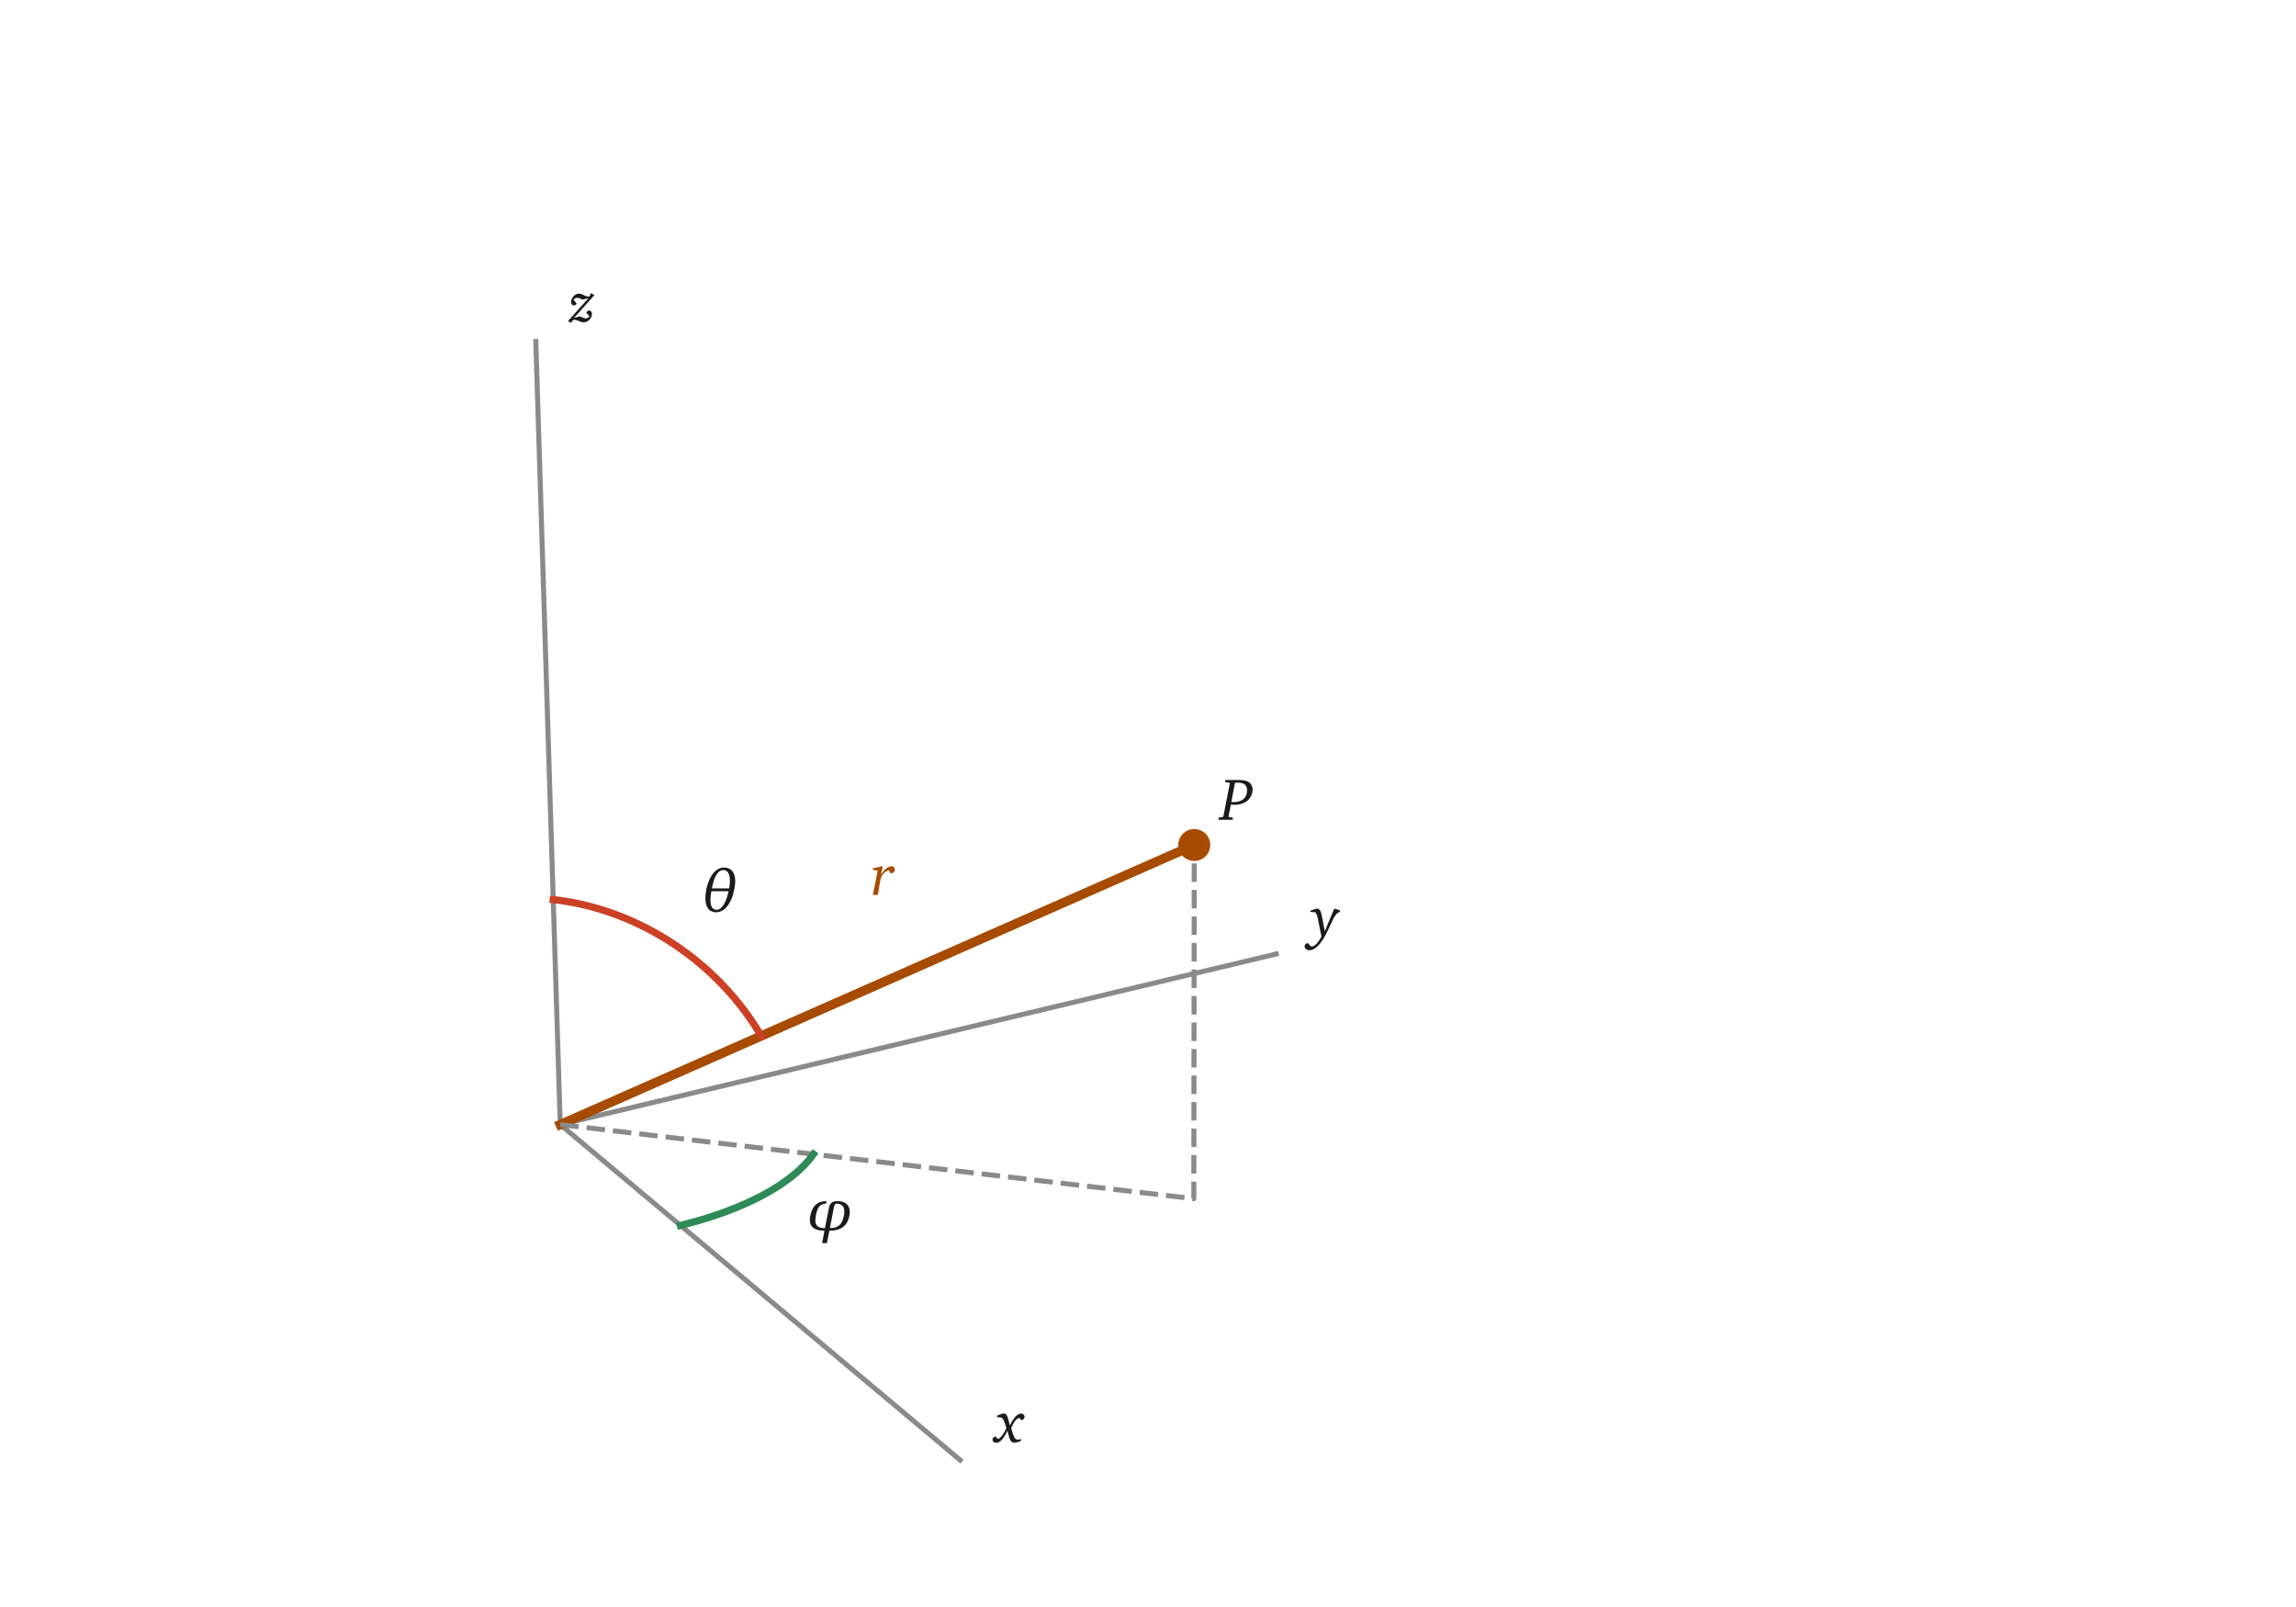
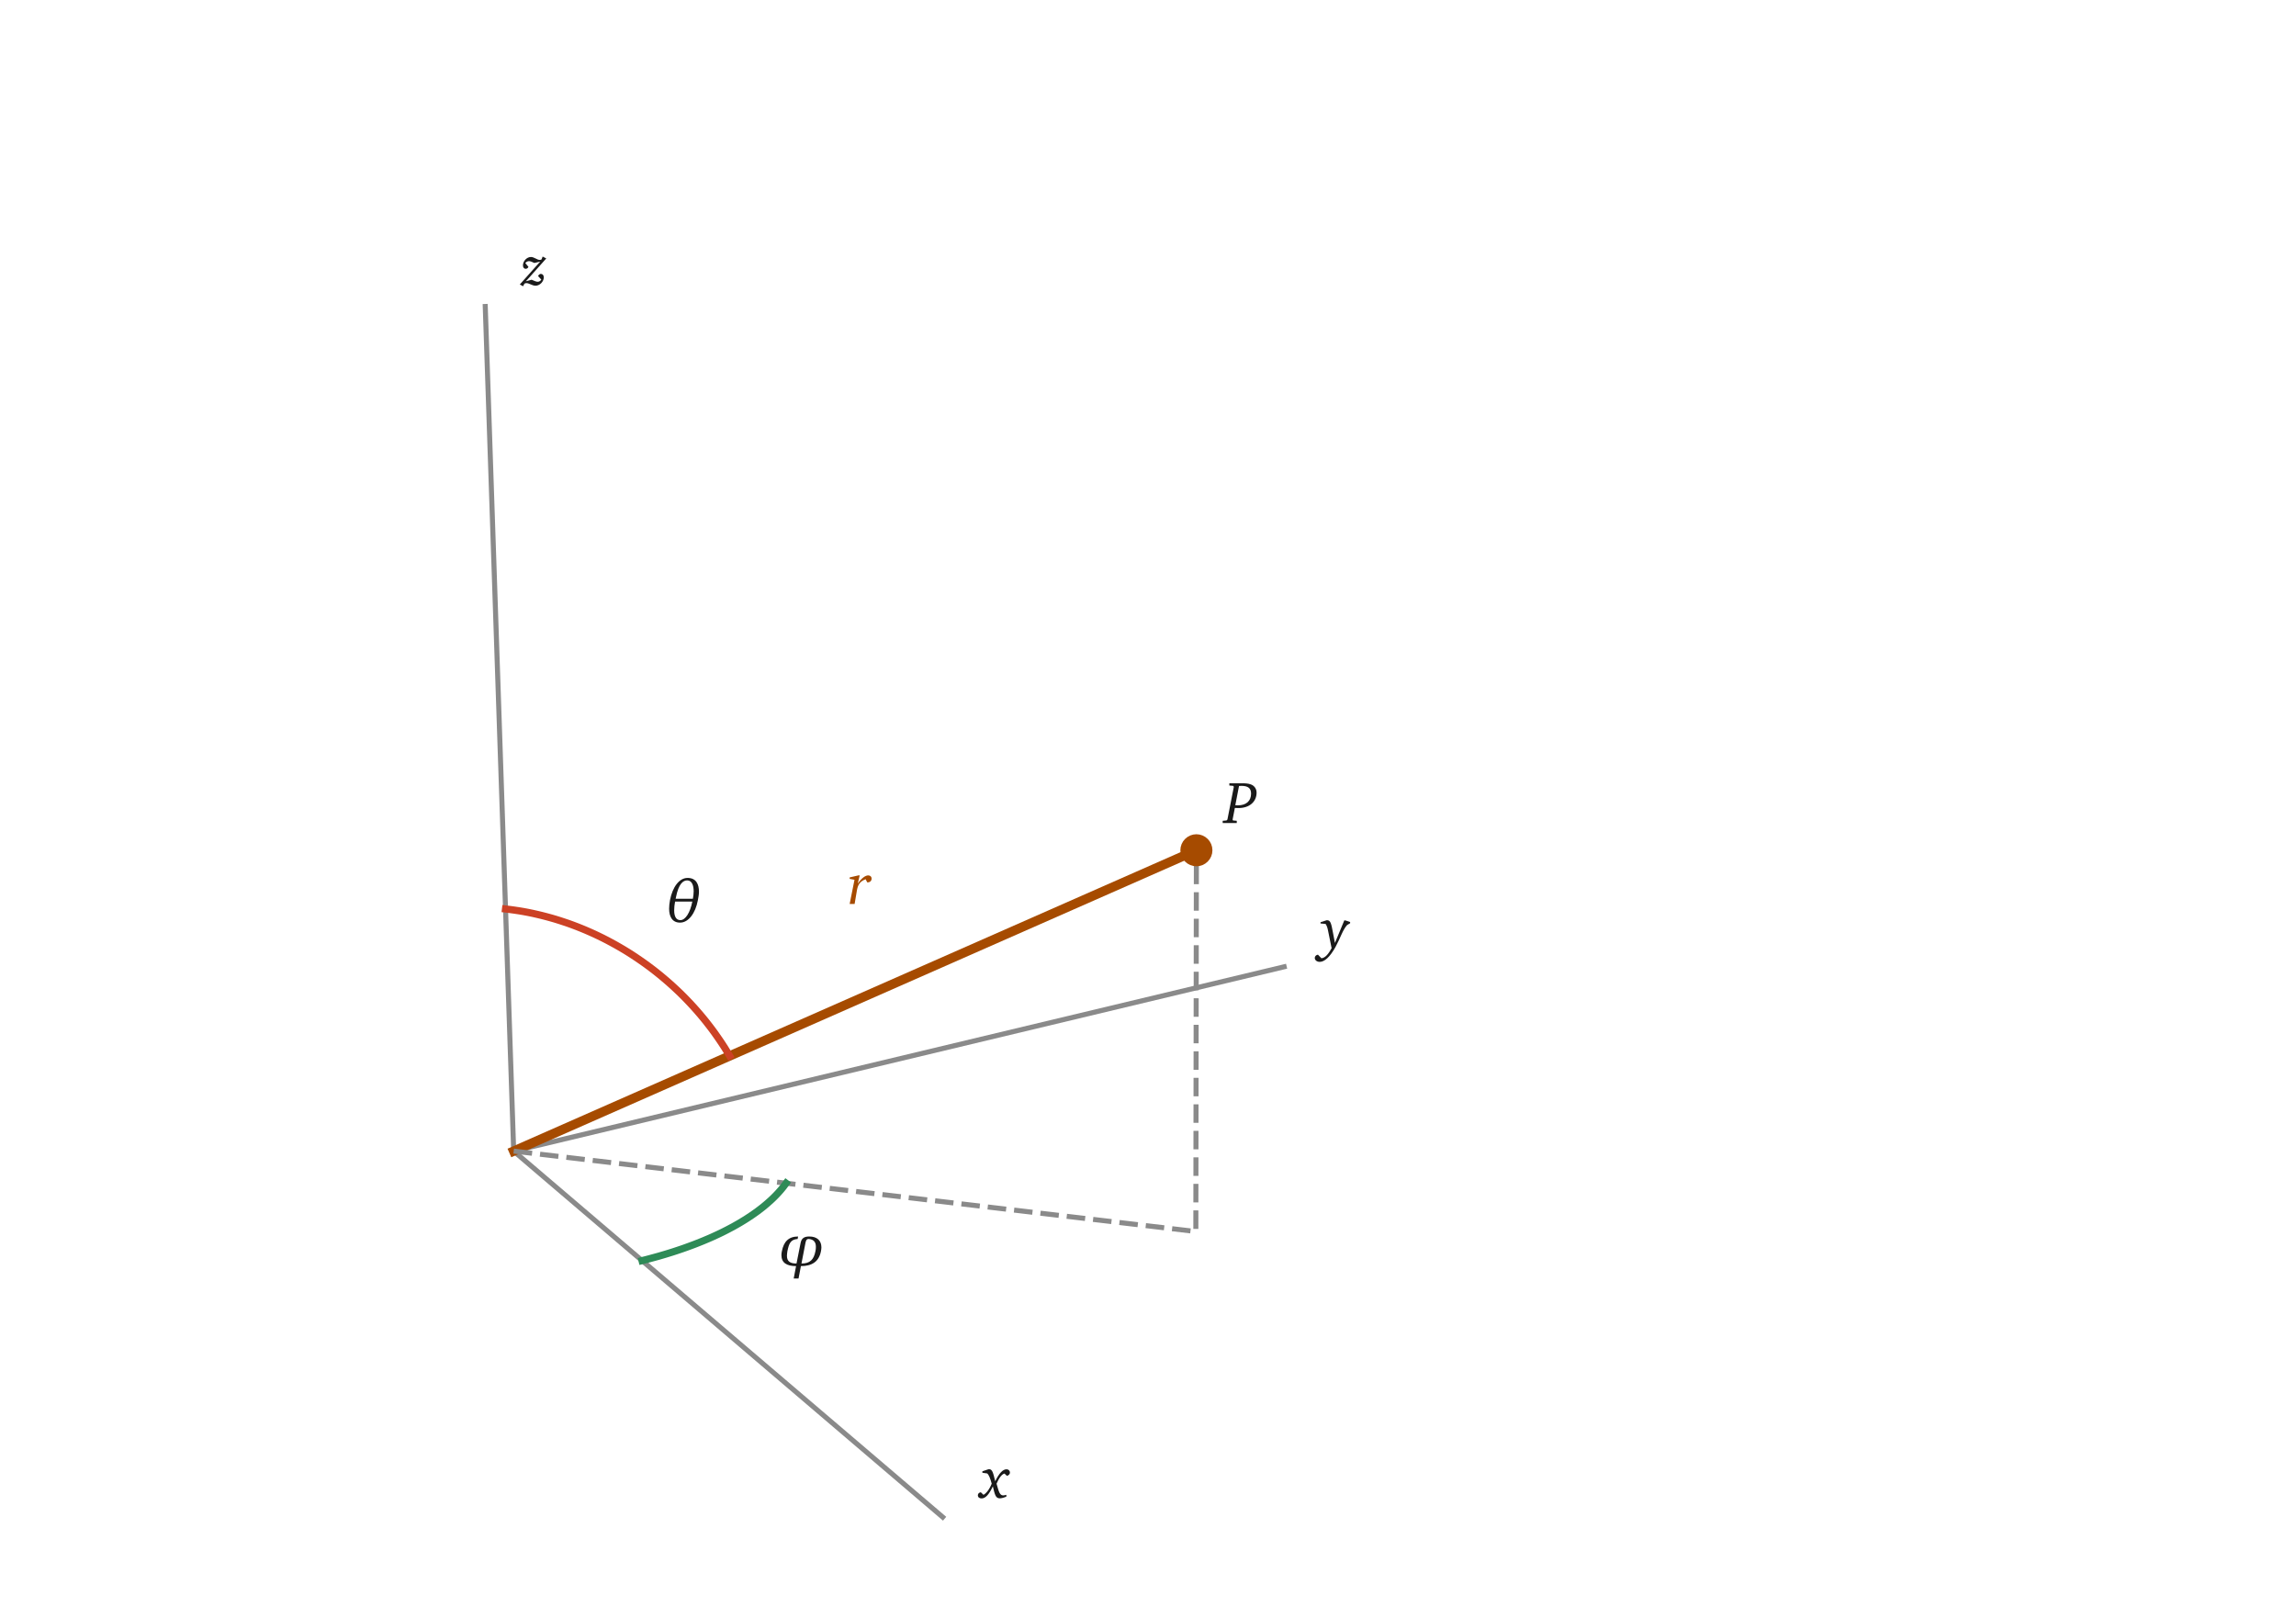
<svg xmlns="http://www.w3.org/2000/svg" xmlns:xlink="http://www.w3.org/1999/xlink" width="318.6pt" height="223.02pt" viewBox="0 0 318.6 223.02" version="1.2">
  <defs>
    <g>
      <symbol overflow="visible" id="glyph0-0">
        <path style="stroke:none;" d="" />
      </symbol>
      <symbol overflow="visible" id="glyph0-1">
        <path style="stroke:none;" d="M 1.062 -3.984 L 0.234 -3.703 L 0.234 -3.5 L 0.906 -3.406 C 1.141 -3.203 1.328 -2.734 1.531 -1.984 C 1.203 -1.172 0.766 -0.641 0.391 -0.438 L 0.016 -0.797 C -0.234 -0.75 -0.391 -0.594 -0.391 -0.375 C -0.391 -0.109 -0.188 0.062 0.125 0.062 C 0.672 0.062 1.156 -0.484 1.688 -1.609 C 1.969 -0.438 2.078 0.047 2.641 0.047 C 2.875 0.047 3.188 -0.031 3.562 -0.188 L 3.562 -0.438 C 3.375 -0.391 3.219 -0.359 3.125 -0.359 C 2.641 -0.359 2.516 -0.875 2.203 -1.984 C 2.562 -2.812 2.922 -3.281 3.297 -3.391 L 3.656 -3.062 C 3.922 -3.172 4.062 -3.328 4.062 -3.531 C 4.062 -3.781 3.859 -3.984 3.594 -3.984 C 3.078 -3.984 2.562 -3.438 2.016 -2.328 C 1.734 -3.453 1.641 -4 1.156 -4 C 1.125 -4 1.094 -3.984 1.062 -3.984 Z M 1.062 -3.984 " />
      </symbol>
      <symbol overflow="visible" id="glyph0-2">
        <path style="stroke:none;" d="M 0.688 -3.984 L -0.125 -3.719 L -0.125 -3.547 L 0.578 -3.484 C 0.719 -3.281 0.828 -3.016 0.906 -2.625 L 1.406 -0.156 L 1.438 -0.172 C 0.953 0.75 0.5 1.234 0 1.281 L -0.484 0.781 C -0.75 0.828 -0.922 1.016 -0.922 1.234 C -0.922 1.531 -0.641 1.781 -0.234 1.781 C 0.438 1.781 1.188 1.094 1.953 -0.281 C 2.625 -1.516 2.953 -2.656 3.562 -3.328 L 3.984 -3.578 L 3.984 -3.75 L 3.328 -3.969 L 3.172 -3.969 C 2.656 -2.75 2.234 -1.719 1.875 -0.844 L 1.609 -2.234 C 1.375 -3.422 1.312 -4 0.781 -4 C 0.75 -4 0.719 -4 0.688 -3.984 Z M 0.688 -3.984 " />
      </symbol>
      <symbol overflow="visible" id="glyph0-3">
        <path style="stroke:none;" d="M 3.062 -4.031 L 2.906 -3.625 C 2.812 -3.578 2.734 -3.562 2.656 -3.562 C 2.484 -3.562 2.312 -3.641 2.109 -3.75 C 1.875 -3.859 1.672 -3.969 1.438 -3.969 C 0.859 -3.969 0.328 -3.391 0.328 -2.812 C 0.328 -2.516 0.484 -2.328 0.703 -2.328 C 0.875 -2.328 1 -2.422 1.094 -2.594 L 0.656 -3.125 C 0.781 -3.297 0.969 -3.391 1.172 -3.391 C 1.344 -3.391 1.594 -3.297 1.906 -3.141 L 2.719 -3.328 L -0.109 -0.156 L 0.344 0.094 L 0.531 -0.266 C 0.625 -0.312 0.703 -0.344 0.797 -0.344 C 1.188 -0.344 1.609 0.016 2.078 0.016 C 2.672 0.016 3.219 -0.562 3.219 -1.141 C 3.219 -1.438 3.047 -1.625 2.812 -1.625 C 2.672 -1.625 2.547 -1.531 2.422 -1.328 L 2.875 -0.828 C 2.75 -0.641 2.578 -0.531 2.359 -0.531 C 2.203 -0.531 1.938 -0.625 1.531 -0.812 L 0.734 -0.594 L 3.562 -3.766 Z M 3.062 -4.031 " />
      </symbol>
      <symbol overflow="visible" id="glyph0-4">
        <path style="stroke:none;" d="M 0.688 -5.516 L 0.688 -5.203 L 1.219 -5.156 L 1.312 -5.031 L 0.422 -0.484 L 0.297 -0.359 L -0.234 -0.312 L -0.234 0 L 1.719 0 L 1.719 -0.312 L 1.188 -0.359 L 1.141 -0.484 L 1.453 -2.094 C 1.672 -2.078 1.828 -2.078 1.953 -2.078 C 3.5 -2.078 4.469 -2.969 4.469 -4.219 C 4.469 -4.75 4.156 -5.188 3.672 -5.359 C 3.281 -5.5 2.891 -5.516 2.438 -5.516 Z M 2.031 -5.141 C 2.156 -5.156 2.266 -5.156 2.375 -5.156 C 3.281 -5.156 3.703 -4.828 3.703 -4.078 C 3.703 -3.062 3.031 -2.453 1.859 -2.453 C 1.75 -2.453 1.641 -2.469 1.516 -2.469 Z M 2.031 -5.141 " />
      </symbol>
      <symbol overflow="visible" id="glyph0-5">
        <path style="stroke:none;" d="M 1.453 -3.969 L 0.234 -3.688 L 0.234 -3.484 L 0.906 -3.359 L 0.234 0 L 0.922 0 L 1.25 -1.938 C 1.391 -2.688 1.656 -3.125 2.453 -3.438 L 2.672 -3 L 2.734 -3 C 3.062 -3 3.281 -3.219 3.281 -3.531 C 3.281 -3.781 3.094 -3.969 2.812 -3.969 C 2.406 -3.969 1.875 -3.578 1.359 -2.828 L 1.625 -3.969 Z M 1.453 -3.969 " />
      </symbol>
      <symbol overflow="visible" id="glyph0-6">
        <path style="stroke:none;" d="M 4.312 -2.984 C 4.391 -3.422 4.469 -3.797 4.469 -4.203 C 4.469 -5.203 4.094 -6.109 2.891 -6.109 C 1.703 -6.109 0.797 -4.797 0.453 -3.047 C 0.375 -2.625 0.328 -2.219 0.328 -1.844 C 0.328 -0.75 0.75 0.094 1.844 0.094 C 3.031 0.094 3.984 -1.234 4.312 -2.984 Z M 1.234 -3.219 L 1.281 -3.438 C 1.641 -5.281 2.266 -5.766 2.828 -5.766 C 3.531 -5.766 3.734 -5 3.734 -4.25 C 3.734 -3.891 3.688 -3.562 3.625 -3.219 Z M 3.547 -2.828 C 3.25 -1.297 2.594 -0.25 1.891 -0.25 C 1.234 -0.25 1.031 -0.875 1.031 -1.625 C 1.031 -2 1.078 -2.422 1.156 -2.828 Z M 3.547 -2.828 " />
      </symbol>
      <symbol overflow="visible" id="glyph0-7">
        <path style="stroke:none;" d="M 1.234 -1.984 C 1.453 -3.047 1.656 -3.609 2.656 -3.688 L 2.719 -4.031 C 1.391 -4.031 0.719 -3.297 0.469 -1.984 C 0.422 -1.781 0.406 -1.609 0.406 -1.438 C 0.406 -0.375 1.156 0.078 2.438 0.078 L 2.109 1.797 L 2.781 1.797 L 3.109 0.078 C 4.609 0.078 5.609 -0.516 5.891 -1.984 C 5.922 -2.172 5.953 -2.344 5.953 -2.516 C 5.953 -3.469 5.344 -4.031 4.266 -4.031 C 3.578 -4.031 3.188 -3.797 3.062 -3.109 L 2.5 -0.281 C 1.562 -0.281 1.172 -0.609 1.172 -1.359 C 1.172 -1.531 1.203 -1.75 1.234 -1.984 Z M 4.203 -3.688 C 4.891 -3.625 5.188 -3.25 5.188 -2.594 C 5.188 -2.406 5.172 -2.203 5.125 -1.984 C 4.891 -0.812 4.375 -0.281 3.188 -0.281 L 3.734 -3.109 C 3.812 -3.453 3.859 -3.688 4.203 -3.688 Z M 4.203 -3.688 " />
      </symbol>
    </g>
  </defs>
  <g id="surface1">
-     <path style="fill:none;stroke-width:0.7;stroke-linecap:square;stroke-linejoin:round;stroke:rgb(54.117%,54.117%,54.117%);stroke-opacity:1;stroke-miterlimit:10;" d="M 77.584 66.264 L 133.312 19.509 " transform="matrix(0.995625,0,0,-0.995625,0.497813,222.0443)" />
-     <path style="fill:none;stroke-width:0.7;stroke-linecap:square;stroke-linejoin:round;stroke:rgb(54.117%,54.117%,54.117%);stroke-opacity:1;stroke-miterlimit:10;" d="M 77.584 66.264 L 177.372 90.044 " transform="matrix(0.995625,0,0,-0.995625,0.497813,222.0443)" />
-     <path style="fill:none;stroke-width:0.7;stroke-linecap:square;stroke-linejoin:round;stroke:rgb(54.117%,54.117%,54.117%);stroke-opacity:1;stroke-miterlimit:10;" d="M 77.584 66.264 L 74.178 175.421 " transform="matrix(0.995625,0,0,-0.995625,0.497813,222.0443)" />
-     <path style="fill:none;stroke-width:1.3;stroke-linecap:square;stroke-linejoin:round;stroke:rgb(65.097%,29.41%,0%);stroke-opacity:1;stroke-miterlimit:10;" d="M 77.584 66.264 L 165.947 105.239 " transform="matrix(0.995625,0,0,-0.995625,0.497813,222.0443)" />
-     <path style="fill:none;stroke-width:0.7;stroke-linecap:butt;stroke-linejoin:round;stroke:rgb(54.117%,54.117%,54.117%);stroke-opacity:1;stroke-dasharray:2.58,1.116;stroke-miterlimit:10;" d="M 77.584 66.264 L 165.884 55.937 L 165.947 105.239 " transform="matrix(0.995625,0,0,-0.995625,0.497813,222.0443)" />
-     <path style="fill:none;stroke-width:1;stroke-linecap:square;stroke-linejoin:round;stroke:rgb(79.999%,25.49%,14.508%);stroke-opacity:1;stroke-miterlimit:10;" d="M 76.607 97.624 L 77.191 97.557 L 77.772 97.475 L 78.357 97.384 L 78.941 97.286 L 79.526 97.176 L 80.11 97.059 L 80.691 96.929 L 81.276 96.792 L 81.856 96.643 L 82.433 96.486 L 83.014 96.317 L 83.587 96.141 L 84.163 95.952 L 84.736 95.756 L 85.305 95.548 L 85.874 95.332 L 86.439 95.109 L 87.004 94.877 L 87.561 94.634 L 88.118 94.379 L 88.671 94.12 L 89.221 93.849 L 89.77 93.571 L 90.311 93.284 L 90.849 92.986 L 91.382 92.68 L 91.912 92.37 L 92.438 92.049 L 92.956 91.719 L 93.474 91.382 L 93.984 91.032 L 94.49 90.679 L 94.988 90.318 L 95.482 89.95 L 95.973 89.573 L 96.455 89.188 L 96.93 88.796 L 97.401 88.396 L 97.864 87.992 L 98.323 87.58 L 98.774 87.16 L 99.218 86.732 L 99.653 86.301 L 100.085 85.861 L 100.508 85.414 L 100.92 84.963 L 101.328 84.508 L 101.728 84.045 L 102.121 83.574 L 102.505 83.103 L 102.882 82.625 L 103.251 82.138 L 103.612 81.648 L 103.965 81.153 L 104.306 80.655 L 104.644 80.153 L 104.969 79.643 L 105.287 79.133 L 105.593 78.619 " transform="matrix(0.995625,0,0,-0.995625,0.497813,222.0443)" />
-     <path style="fill:none;stroke-width:1;stroke-linecap:square;stroke-linejoin:round;stroke:rgb(18.039%,54.509%,34.116%);stroke-opacity:1;stroke-miterlimit:10;" d="M 94.337 52.206 L 95.231 52.434 L 95.671 52.552 L 96.11 52.673 L 96.546 52.795 L 96.977 52.916 L 97.401 53.042 L 97.829 53.171 L 98.248 53.305 L 99.072 53.572 L 99.48 53.713 L 99.884 53.85 L 100.285 53.995 L 101.069 54.286 L 101.454 54.435 L 101.834 54.584 L 102.211 54.737 L 102.584 54.894 L 102.953 55.051 L 103.317 55.208 L 103.675 55.369 L 104.028 55.533 L 104.373 55.694 L 104.718 55.863 L 105.056 56.032 L 105.389 56.2 L 105.715 56.373 L 106.036 56.546 L 106.354 56.718 L 106.664 56.895 L 106.97 57.075 L 107.272 57.256 L 107.567 57.436 L 107.857 57.617 L 108.139 57.801 L 108.418 57.985 L 108.689 58.174 L 108.955 58.362 L 109.218 58.55 L 109.473 58.743 L 109.72 58.931 L 109.964 59.127 L 110.199 59.319 L 110.431 59.516 L 110.658 59.712 L 110.874 59.908 L 111.086 60.108 L 111.294 60.308 L 111.494 60.508 L 111.69 60.708 L 111.874 60.908 L 112.059 61.112 L 112.404 61.52 L 112.565 61.724 L 112.722 61.932 L 112.871 62.136 " transform="matrix(0.995625,0,0,-0.995625,0.497813,222.0443)" />
-     <path style="fill-rule:nonzero;fill:rgb(65.097%,29.41%,0%);fill-opacity:1;stroke-width:1;stroke-linecap:butt;stroke-linejoin:round;stroke:rgb(65.097%,29.41%,0%);stroke-opacity:1;stroke-miterlimit:10;" d="M -0.001 -1.732 C 0.458 -1.732 0.901 -1.548 1.227 -1.226 C 1.548 -0.9 1.733 -0.461 1.733 0.002 C 1.733 0.461 1.548 0.9 1.227 1.226 C 0.901 1.548 0.458 1.732 -0.001 1.732 C -0.46 1.732 -0.9 1.548 -1.226 1.226 C -1.547 0.9 -1.732 0.461 -1.732 0.002 C -1.732 -0.461 -1.547 -0.9 -1.226 -1.226 C -0.9 -1.548 -0.46 -1.732 -0.001 -1.732 Z M -0.001 -1.732 " transform="matrix(0.995625,0,0,-0.995625,165.7202,117.2675)" />
+     <path style="fill:none;stroke-width:0.7;stroke-linecap:square;stroke-linejoin:round;stroke:rgb(54.117%,54.117%,54.117%);stroke-opacity:1;stroke-miterlimit:10;" d="M 71.094 62.568 L 130.887 11.552 " transform="matrix(0.995625,0,0,-0.995625,0.497813,222.0443)" />
+     <path style="fill:none;stroke-width:0.7;stroke-linecap:square;stroke-linejoin:round;stroke:rgb(54.117%,54.117%,54.117%);stroke-opacity:1;stroke-miterlimit:10;" d="M 71.094 62.568 L 178.478 88.259 " transform="matrix(0.995625,0,0,-0.995625,0.497813,222.0443)" />
+     <path style="fill:none;stroke-width:0.7;stroke-linecap:square;stroke-linejoin:round;stroke:rgb(54.117%,54.117%,54.117%);stroke-opacity:1;stroke-miterlimit:10;" d="M 71.094 62.568 L 67.132 180.298 " transform="matrix(0.995625,0,0,-0.995625,0.497813,222.0443)" />
+     <path style="fill:none;stroke-width:1.3;stroke-linecap:square;stroke-linejoin:round;stroke:rgb(65.097%,29.41%,0%);stroke-opacity:1;stroke-miterlimit:10;" d="M 71.094 62.568 L 166.245 104.501 " transform="matrix(0.995625,0,0,-0.995625,0.497813,222.0443)" />
+     <path style="fill:none;stroke-width:0.7;stroke-linecap:butt;stroke-linejoin:round;stroke:rgb(54.117%,54.117%,54.117%);stroke-opacity:1;stroke-dasharray:2.58,1.116;stroke-miterlimit:10;" d="M 71.094 62.568 L 166.167 51.359 L 166.245 104.501 " transform="matrix(0.995625,0,0,-0.995625,0.497813,222.0443)" />
+     <path style="fill:none;stroke-width:1;stroke-linecap:square;stroke-linejoin:round;stroke:rgb(79.999%,25.49%,14.508%);stroke-opacity:1;stroke-miterlimit:10;" d="M 69.957 96.317 L 70.584 96.243 L 71.216 96.156 L 71.844 96.062 L 72.472 95.956 L 73.099 95.839 L 73.731 95.709 L 74.355 95.568 L 74.983 95.419 L 75.606 95.258 L 76.23 95.089 L 76.854 94.909 L 77.474 94.716 L 78.094 94.512 L 78.71 94.305 L 79.326 94.081 L 79.938 93.849 L 80.546 93.606 L 81.15 93.355 L 81.754 93.092 L 82.355 92.821 L 82.951 92.539 L 83.543 92.249 L 84.132 91.947 L 84.713 91.637 L 85.293 91.319 L 85.87 90.989 L 86.443 90.652 L 87.008 90.307 L 87.569 89.95 L 88.122 89.585 L 88.671 89.212 L 89.217 88.831 L 89.754 88.443 L 90.288 88.043 L 90.814 87.639 L 91.335 87.223 L 91.849 86.799 L 92.355 86.371 L 92.858 85.932 L 93.348 85.489 L 93.835 85.037 L 94.317 84.578 L 94.788 84.111 L 95.251 83.637 L 95.706 83.158 L 96.153 82.672 L 96.593 82.181 L 97.024 81.683 L 97.448 81.177 L 97.864 80.667 L 98.268 80.149 L 98.668 79.627 L 99.057 79.101 L 99.433 78.568 L 99.806 78.03 L 100.167 77.489 L 100.52 76.943 L 100.861 76.39 L 101.195 75.833 " transform="matrix(0.995625,0,0,-0.995625,0.497813,222.0443)" />
+     <path style="fill:none;stroke-width:1;stroke-linecap:square;stroke-linejoin:round;stroke:rgb(18.039%,54.509%,34.116%);stroke-opacity:1;stroke-miterlimit:10;" d="M 88.985 47.302 L 89.472 47.424 L 89.95 47.549 L 90.429 47.679 L 90.904 47.808 L 91.375 47.938 L 92.301 48.212 L 92.76 48.353 L 93.215 48.495 L 93.662 48.64 L 94.109 48.789 L 94.549 48.938 L 94.984 49.091 L 95.416 49.248 L 95.843 49.405 L 96.267 49.562 L 96.687 49.727 L 97.099 49.891 L 97.507 50.056 L 98.307 50.394 L 98.7 50.566 L 99.469 50.919 L 99.845 51.096 L 100.218 51.276 L 100.583 51.461 L 100.94 51.645 L 101.297 51.834 L 101.646 52.018 L 101.987 52.21 L 102.325 52.402 L 102.658 52.595 L 103.302 52.987 L 103.616 53.187 L 103.922 53.387 L 104.224 53.587 L 104.518 53.791 L 104.808 53.995 L 105.091 54.199 L 105.366 54.407 L 105.636 54.615 L 105.899 54.823 L 106.154 55.035 L 106.405 55.247 L 106.648 55.463 L 106.888 55.675 L 107.119 55.89 L 107.343 56.106 L 107.559 56.322 L 107.771 56.542 L 107.975 56.761 L 108.171 56.981 L 108.363 57.201 L 108.547 57.424 L 108.724 57.644 L 108.893 57.872 L 109.057 58.091 " transform="matrix(0.995625,0,0,-0.995625,0.497813,222.0443)" />
+     <path style="fill-rule:nonzero;fill:rgb(65.097%,29.41%,0%);fill-opacity:1;stroke-width:1;stroke-linecap:butt;stroke-linejoin:round;stroke:rgb(65.097%,29.41%,0%);stroke-opacity:1;stroke-miterlimit:10;" d="M 0 -1.731 C 0.459 -1.731 0.899 -1.55 1.224 -1.225 C 1.55 -0.899 1.734 -0.46 1.734 -0.001 C 1.734 0.458 1.55 0.902 1.224 1.223 C 0.899 1.549 0.459 1.733 0 1.733 C -0.459 1.733 -0.898 1.549 -1.224 1.223 C -1.55 0.902 -1.734 0.458 -1.734 -0.001 C -1.734 -0.46 -1.55 -0.899 -1.224 -1.225 C -0.898 -1.55 -0.459 -1.731 0 -1.731 Z M 0 -1.731 " transform="matrix(0.995625,0,0,-0.995625,166.0155,117.9993)" />
    <g style="fill:rgb(10.196%,10.196%,10.196%);fill-opacity:1;">
-       <use xlink:href="#glyph0-1" x="138.113" y="200.157" />
+       <use xlink:href="#glyph0-1" x="136.082" y="207.891" />
    </g>
    <g style="fill:rgb(10.196%,10.196%,10.196%);fill-opacity:1;">
-       <use xlink:href="#glyph0-2" x="181.956" y="130.097" />
+       <use xlink:href="#glyph0-2" x="183.364" y="131.707" />
    </g>
    <g style="fill:rgb(10.196%,10.196%,10.196%);fill-opacity:1;">
-       <use xlink:href="#glyph0-3" x="78.924" y="44.717" />
+       <use xlink:href="#glyph0-3" x="72.239" y="39.634" />
    </g>
    <g style="fill:rgb(10.196%,10.196%,10.196%);fill-opacity:1;">
-       <use xlink:href="#glyph0-4" x="169.341" y="113.767" />
+       <use xlink:href="#glyph0-4" x="169.899" y="114.22" />
    </g>
    <g style="fill:rgb(65.097%,29.41%,0%);fill-opacity:1;">
-       <use xlink:href="#glyph0-5" x="120.888" y="124.195" />
+       <use xlink:href="#glyph0-5" x="117.667" y="125.455" />
    </g>
    <g style="fill:rgb(10.196%,10.196%,10.196%);fill-opacity:1;">
-       <use xlink:href="#glyph0-6" x="97.552" y="126.511" />
+       <use xlink:href="#glyph0-6" x="92.521" y="127.947" />
    </g>
    <g style="fill:rgb(10.196%,10.196%,10.196%);fill-opacity:1;">
-       <use xlink:href="#glyph0-7" x="111.969" y="170.723" />
+       <use xlink:href="#glyph0-7" x="108.027" y="175.632" />
    </g>
  </g>
</svg>
